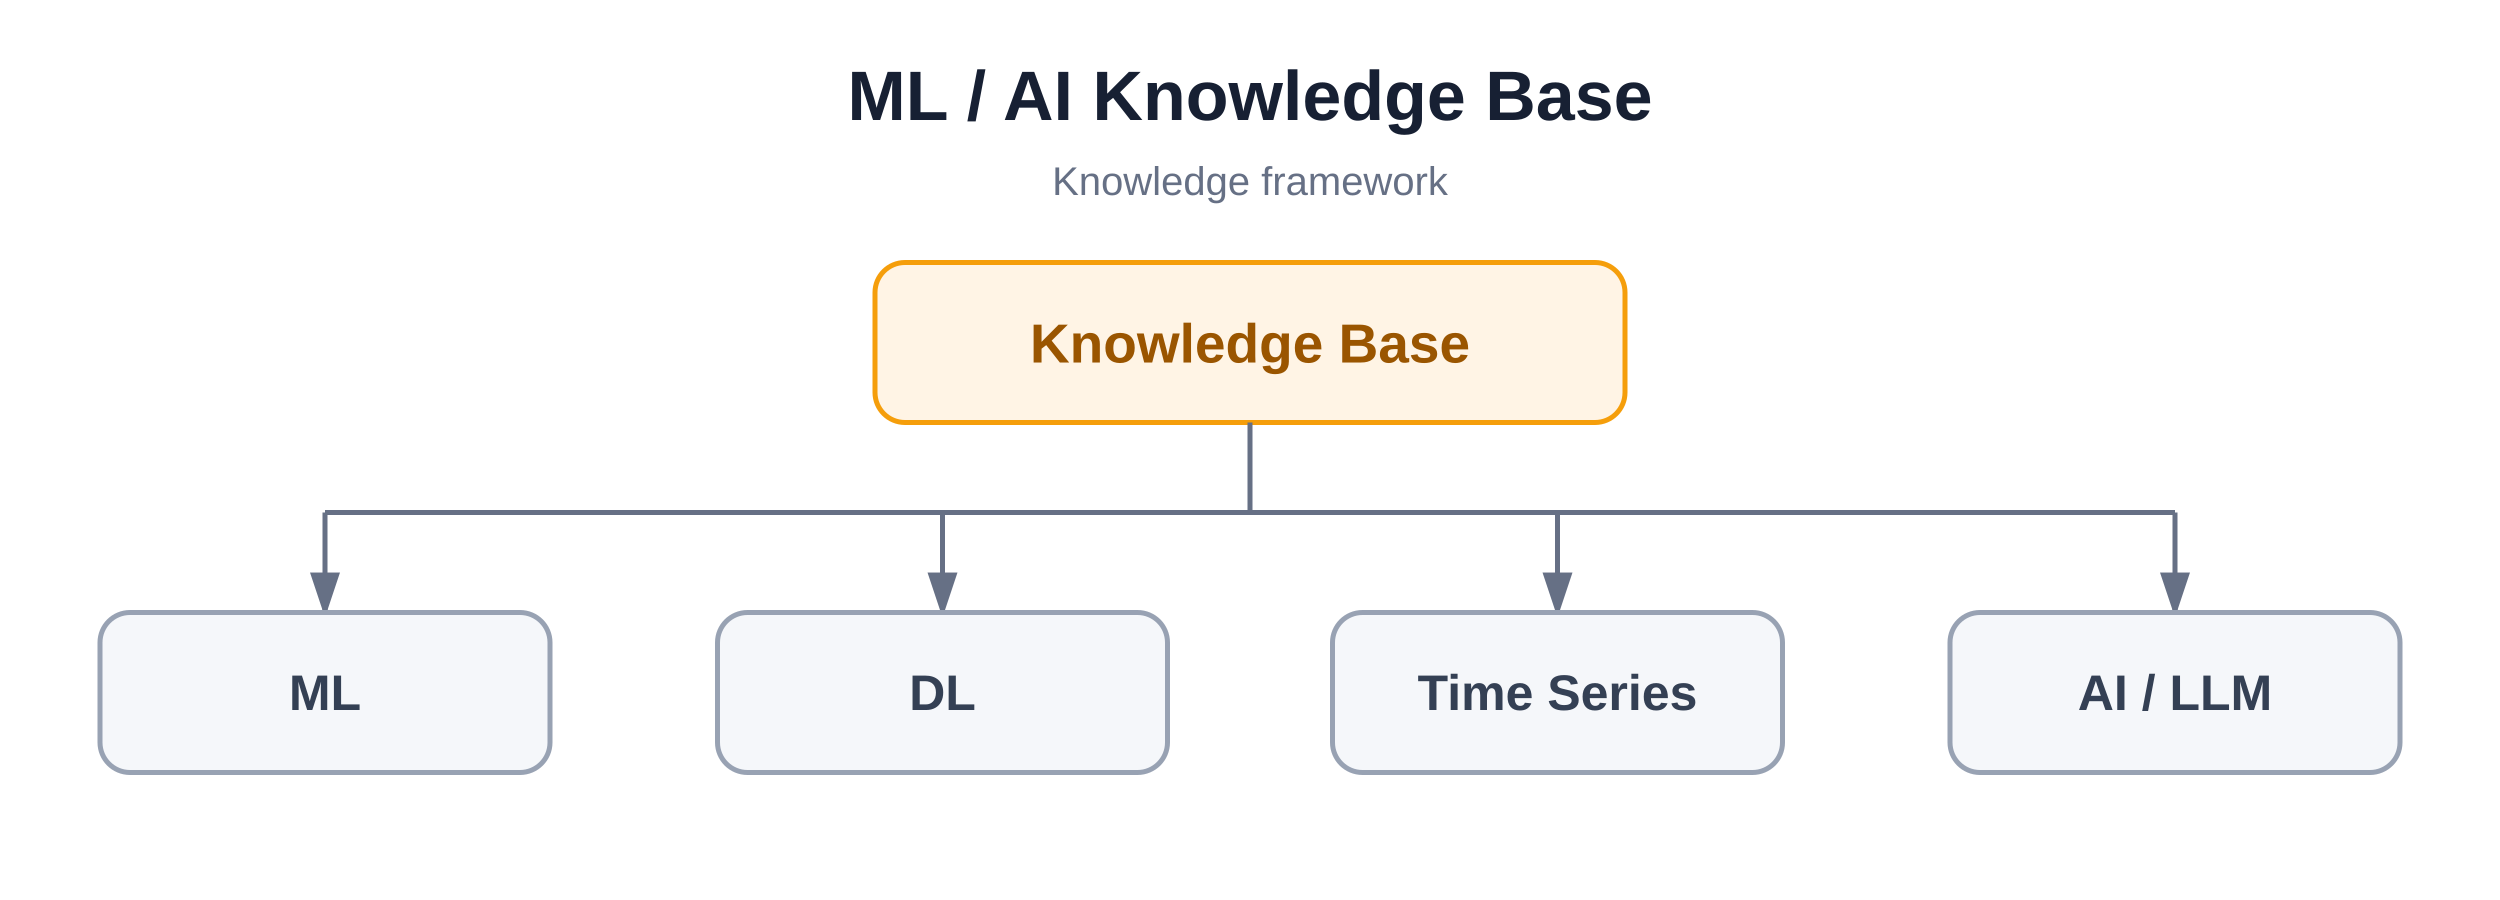
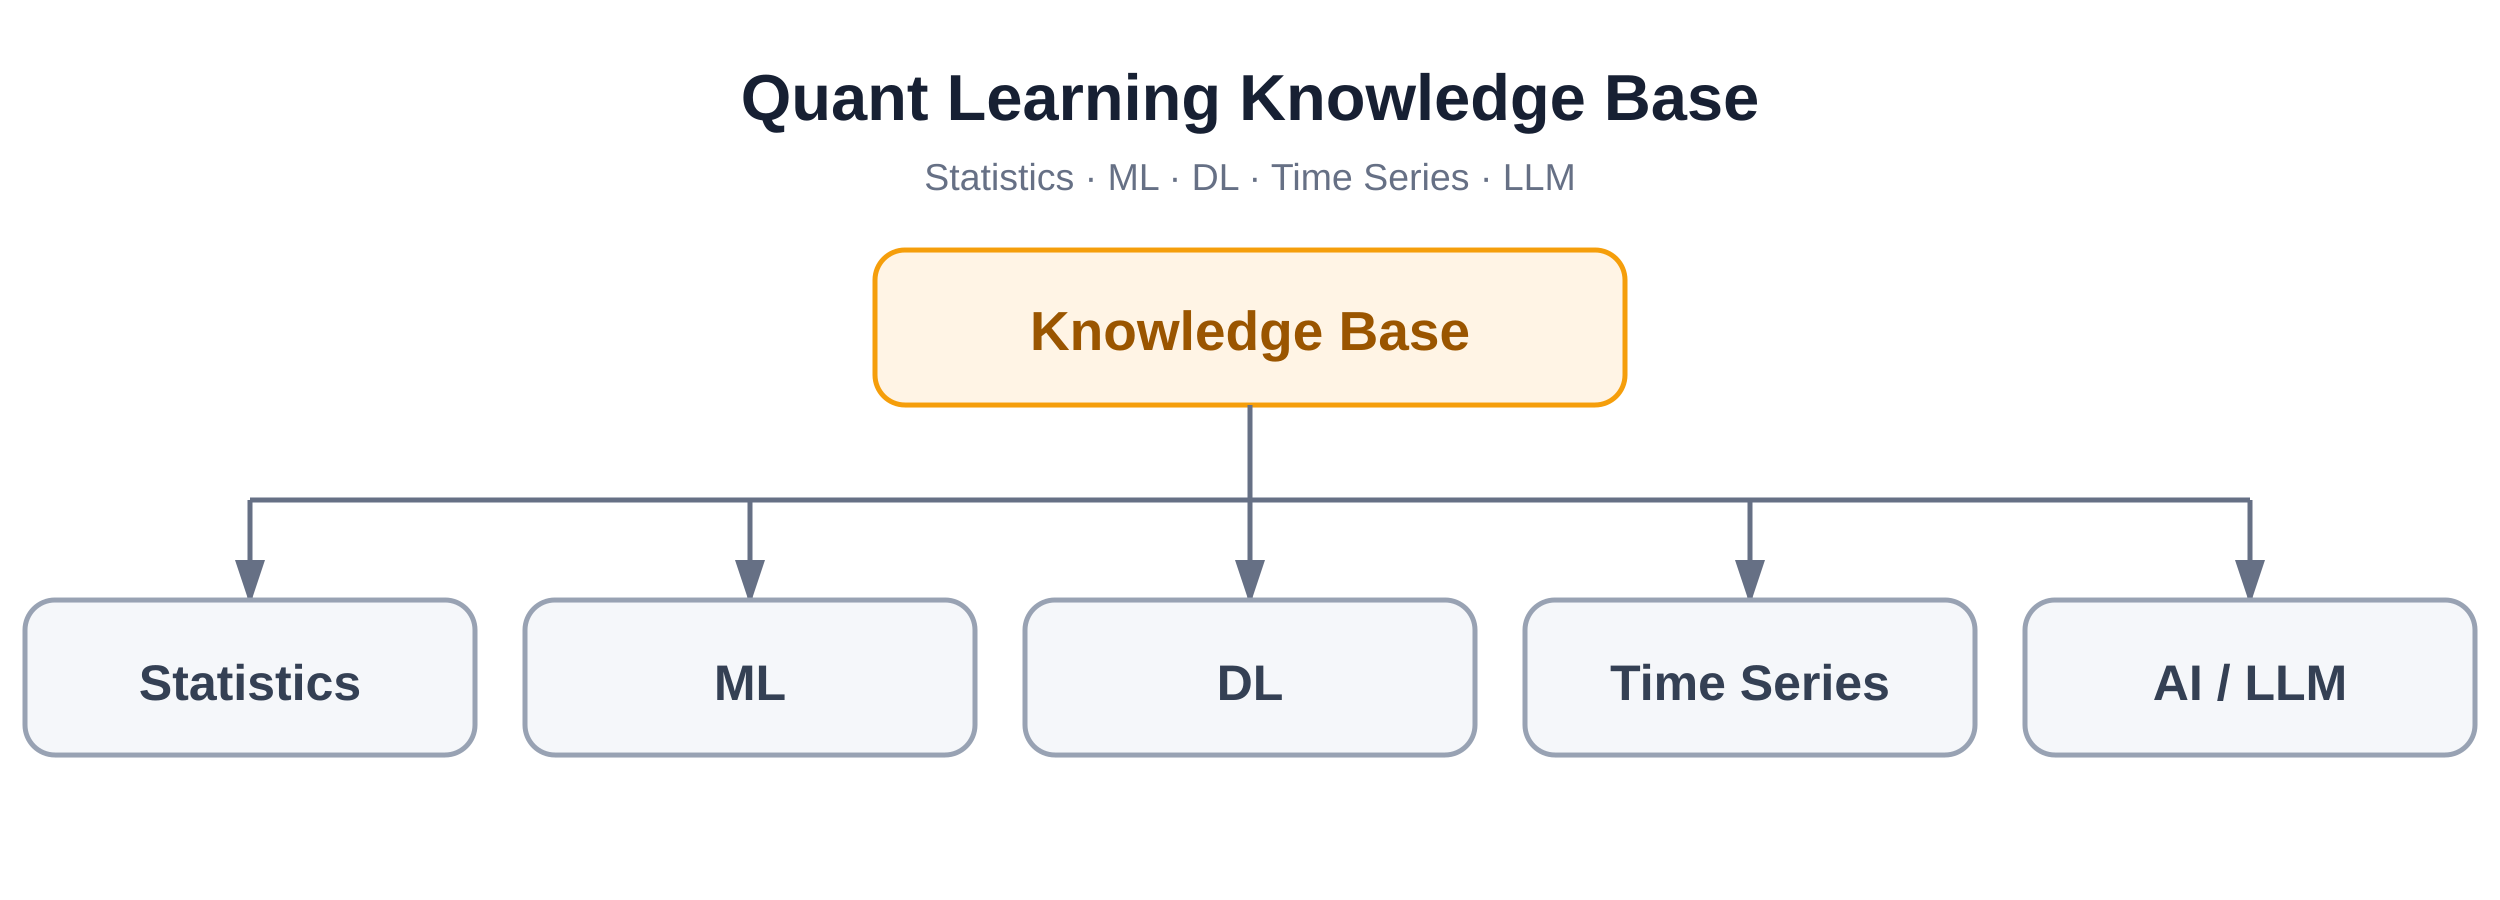
<svg xmlns="http://www.w3.org/2000/svg" viewBox="0 0 1000 360">
  <rect width="1000" height="360" fill="#ffffff" />
-   <text x="500" y="48" text-anchor="middle" font-family="Arial, Microsoft YaHei, sans-serif" font-size="28" font-weight="700" fill="#172033">ML / AI Knowledge Base</text>
-   <text x="500" y="78" text-anchor="middle" font-family="Arial, Microsoft YaHei, sans-serif" font-size="16" fill="#667085">Knowledge framework</text>
+   <text x="500" y="48" text-anchor="middle" font-family="Arial, Microsoft YaHei, sans-serif" font-size="26" font-weight="700" fill="#172033">Quant Learning Knowledge Base</text>
+   <text x="500" y="76" text-anchor="middle" font-family="Arial, Microsoft YaHei, sans-serif" font-size="15" fill="#667085">Statistics · ML · DL · Time Series · LLM</text>
  <defs>
    <marker id="arrow" markerWidth="10" markerHeight="10" refX="8" refY="3" orient="auto">
      <path d="M0,0 L0,6 L9,3 z" fill="#667085" />
    </marker>
  </defs>
-   <rect x="350" y="105" width="300" height="64" rx="12" fill="#fff4e5" stroke="#f59e0b" stroke-width="2" />
-   <text x="500" y="145" text-anchor="middle" font-family="Arial, Microsoft YaHei, sans-serif" font-size="22" font-weight="700" fill="#9a5500">Knowledge Base</text>
-   <line x1="500" y1="169" x2="500" y2="205" stroke="#667085" stroke-width="2" />
-   <line x1="130" y1="205" x2="870" y2="205" stroke="#667085" stroke-width="2" />
-   <line x1="130" y1="205" x2="130" y2="245" stroke="#667085" stroke-width="2" marker-end="url(#arrow)" />
-   <line x1="377" y1="205" x2="377" y2="245" stroke="#667085" stroke-width="2" marker-end="url(#arrow)" />
-   <line x1="623" y1="205" x2="623" y2="245" stroke="#667085" stroke-width="2" marker-end="url(#arrow)" />
-   <line x1="870" y1="205" x2="870" y2="245" stroke="#667085" stroke-width="2" marker-end="url(#arrow)" />
-   <rect x="40" y="245" width="180" height="64" rx="12" fill="#f5f7fa" stroke="#98a2b3" stroke-width="2" />
-   <rect x="287" y="245" width="180" height="64" rx="12" fill="#f5f7fa" stroke="#98a2b3" stroke-width="2" />
-   <rect x="533" y="245" width="180" height="64" rx="12" fill="#f5f7fa" stroke="#98a2b3" stroke-width="2" />
-   <rect x="780" y="245" width="180" height="64" rx="12" fill="#f5f7fa" stroke="#98a2b3" stroke-width="2" />
-   <text x="130" y="284" text-anchor="middle" font-family="Arial, Microsoft YaHei, sans-serif" font-size="20" font-weight="700" fill="#344054">ML</text>
-   <text x="377" y="284" text-anchor="middle" font-family="Arial, Microsoft YaHei, sans-serif" font-size="20" font-weight="700" fill="#344054">DL</text>
-   <text x="623" y="284" text-anchor="middle" font-family="Arial, Microsoft YaHei, sans-serif" font-size="20" font-weight="700" fill="#344054">Time Series</text>
-   <text x="870" y="284" text-anchor="middle" font-family="Arial, Microsoft YaHei, sans-serif" font-size="20" font-weight="700" fill="#344054">AI / LLM</text>
+   <rect x="350" y="100" width="300" height="62" rx="12" fill="#fff4e5" stroke="#f59e0b" stroke-width="2" />
+   <text x="500" y="140" text-anchor="middle" font-family="Arial, Microsoft YaHei, sans-serif" font-size="22" font-weight="700" fill="#9a5500">Knowledge Base</text>
+   <line x1="500" y1="162" x2="500" y2="200" stroke="#667085" stroke-width="2" />
+   <line x1="100" y1="200" x2="900" y2="200" stroke="#667085" stroke-width="2" />
+   <line x1="100" y1="200" x2="100" y2="240" stroke="#667085" stroke-width="2" marker-end="url(#arrow)" />
+   <line x1="300" y1="200" x2="300" y2="240" stroke="#667085" stroke-width="2" marker-end="url(#arrow)" />
+   <line x1="500" y1="200" x2="500" y2="240" stroke="#667085" stroke-width="2" marker-end="url(#arrow)" />
+   <line x1="700" y1="200" x2="700" y2="240" stroke="#667085" stroke-width="2" marker-end="url(#arrow)" />
+   <line x1="900" y1="200" x2="900" y2="240" stroke="#667085" stroke-width="2" marker-end="url(#arrow)" />
+   <rect x="10" y="240" width="180" height="62" rx="12" fill="#f5f7fa" stroke="#98a2b3" stroke-width="2" />
+   <rect x="210" y="240" width="180" height="62" rx="12" fill="#f5f7fa" stroke="#98a2b3" stroke-width="2" />
+   <rect x="410" y="240" width="180" height="62" rx="12" fill="#f5f7fa" stroke="#98a2b3" stroke-width="2" />
+   <rect x="610" y="240" width="180" height="62" rx="12" fill="#f5f7fa" stroke="#98a2b3" stroke-width="2" />
+   <rect x="810" y="240" width="180" height="62" rx="12" fill="#f5f7fa" stroke="#98a2b3" stroke-width="2" />
+   <text x="100" y="280" text-anchor="middle" font-family="Arial, Microsoft YaHei, sans-serif" font-size="20" font-weight="700" fill="#344054">Statistics</text>
+   <text x="300" y="280" text-anchor="middle" font-family="Arial, Microsoft YaHei, sans-serif" font-size="20" font-weight="700" fill="#344054">ML</text>
+   <text x="500" y="280" text-anchor="middle" font-family="Arial, Microsoft YaHei, sans-serif" font-size="20" font-weight="700" fill="#344054">DL</text>
+   <text x="700" y="280" text-anchor="middle" font-family="Arial, Microsoft YaHei, sans-serif" font-size="20" font-weight="700" fill="#344054">Time Series</text>
+   <text x="900" y="280" text-anchor="middle" font-family="Arial, Microsoft YaHei, sans-serif" font-size="20" font-weight="700" fill="#344054">AI / LLM</text>
</svg>
